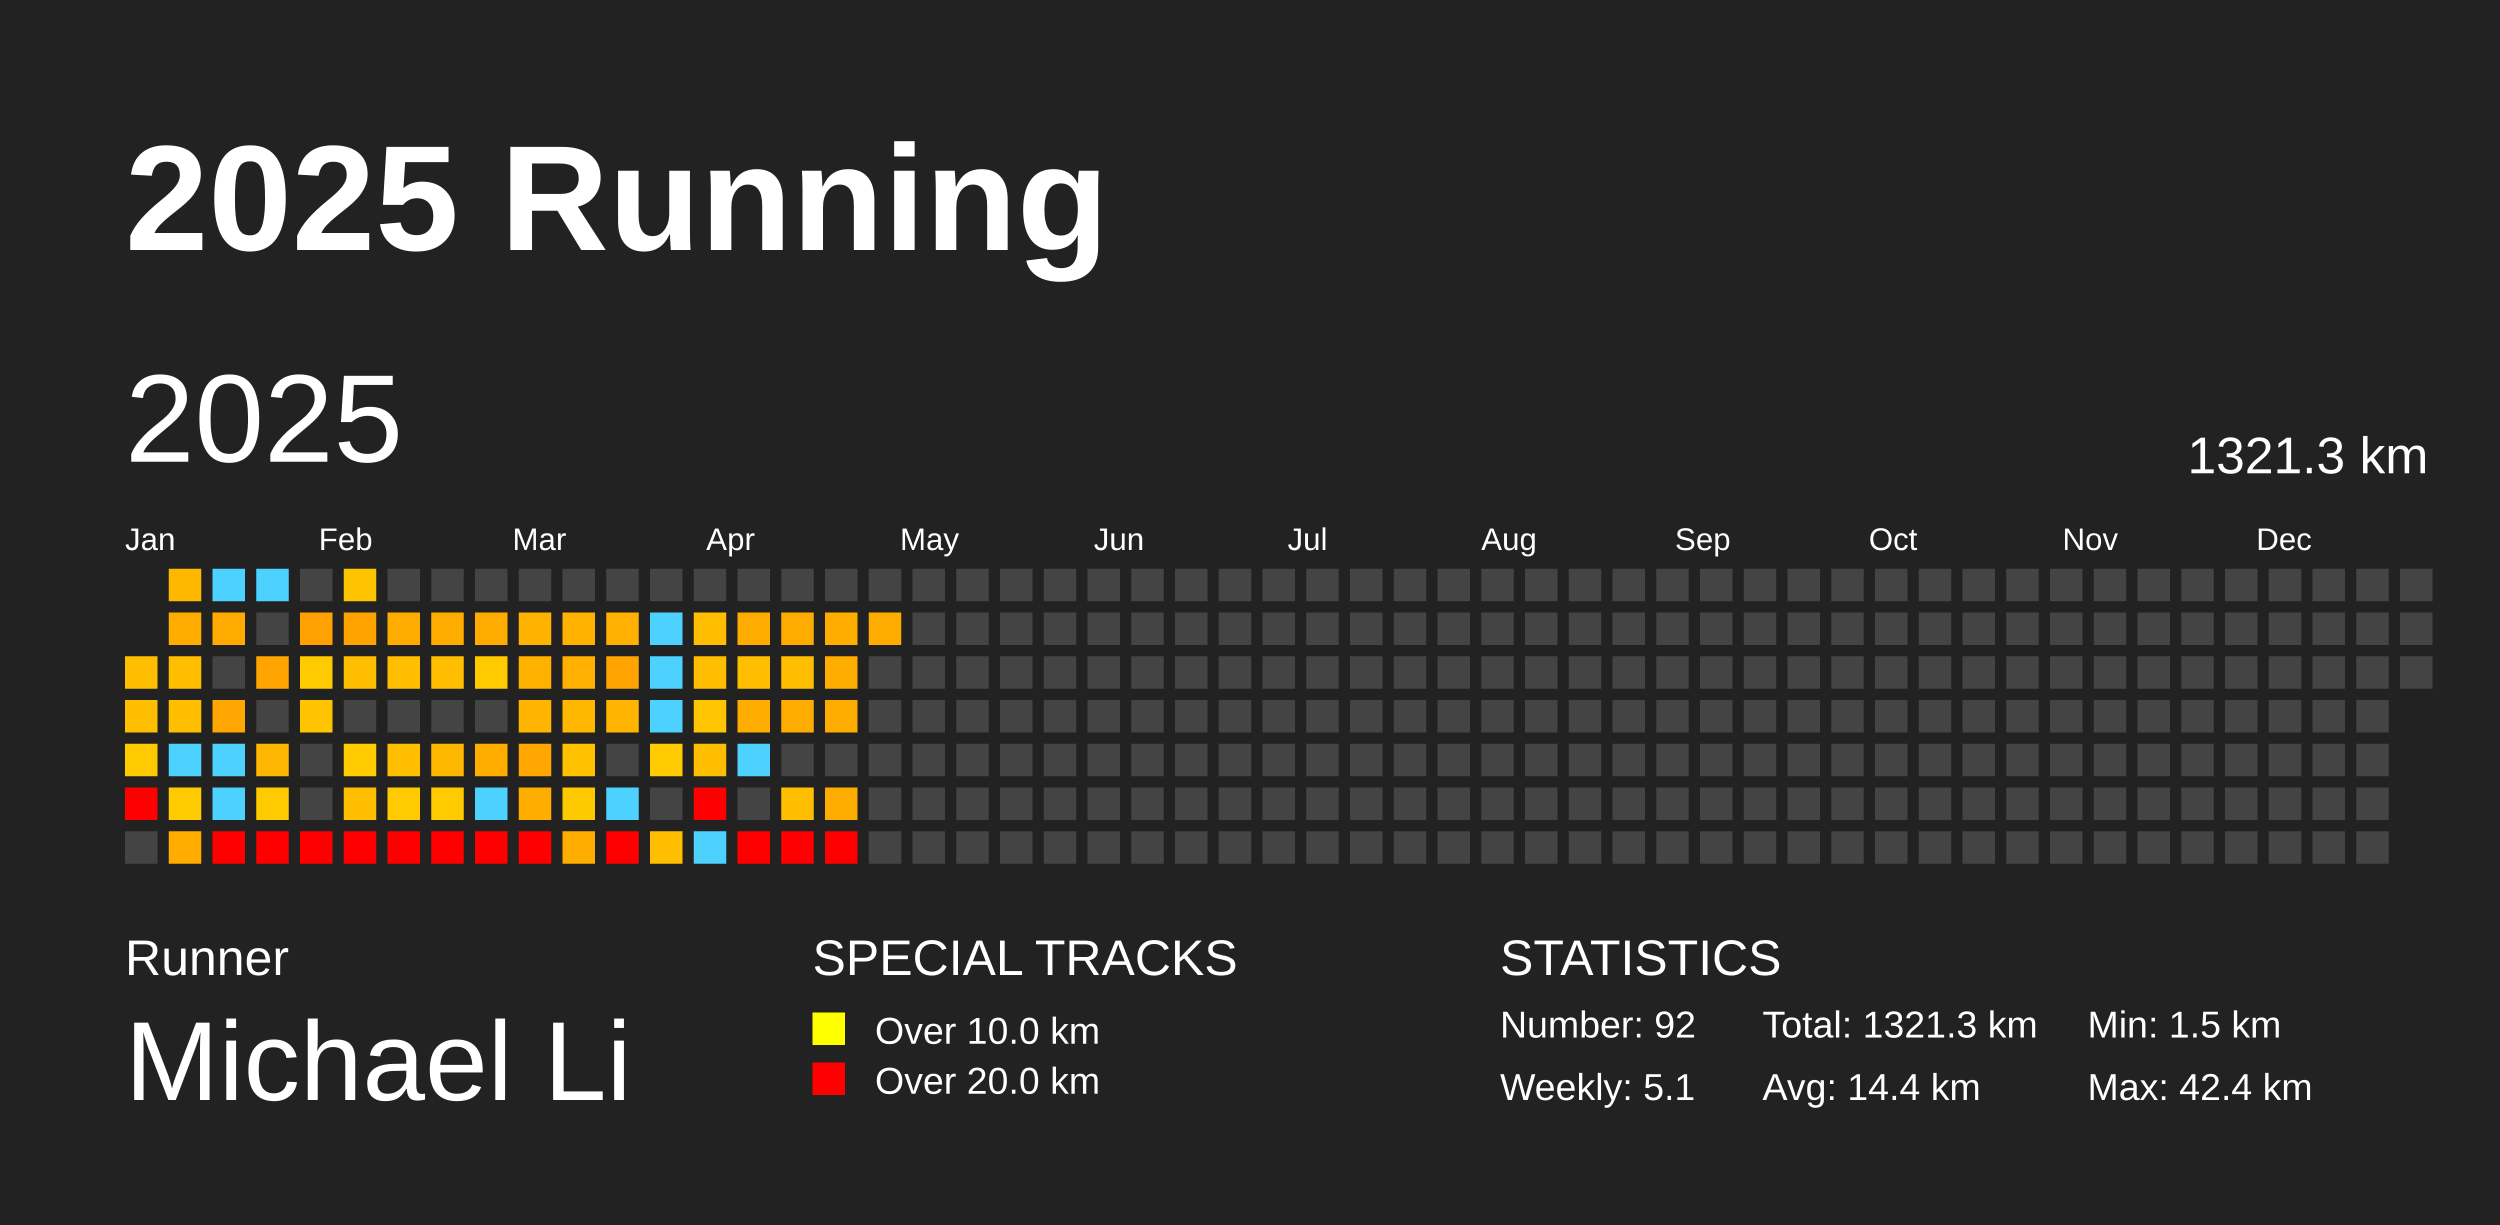
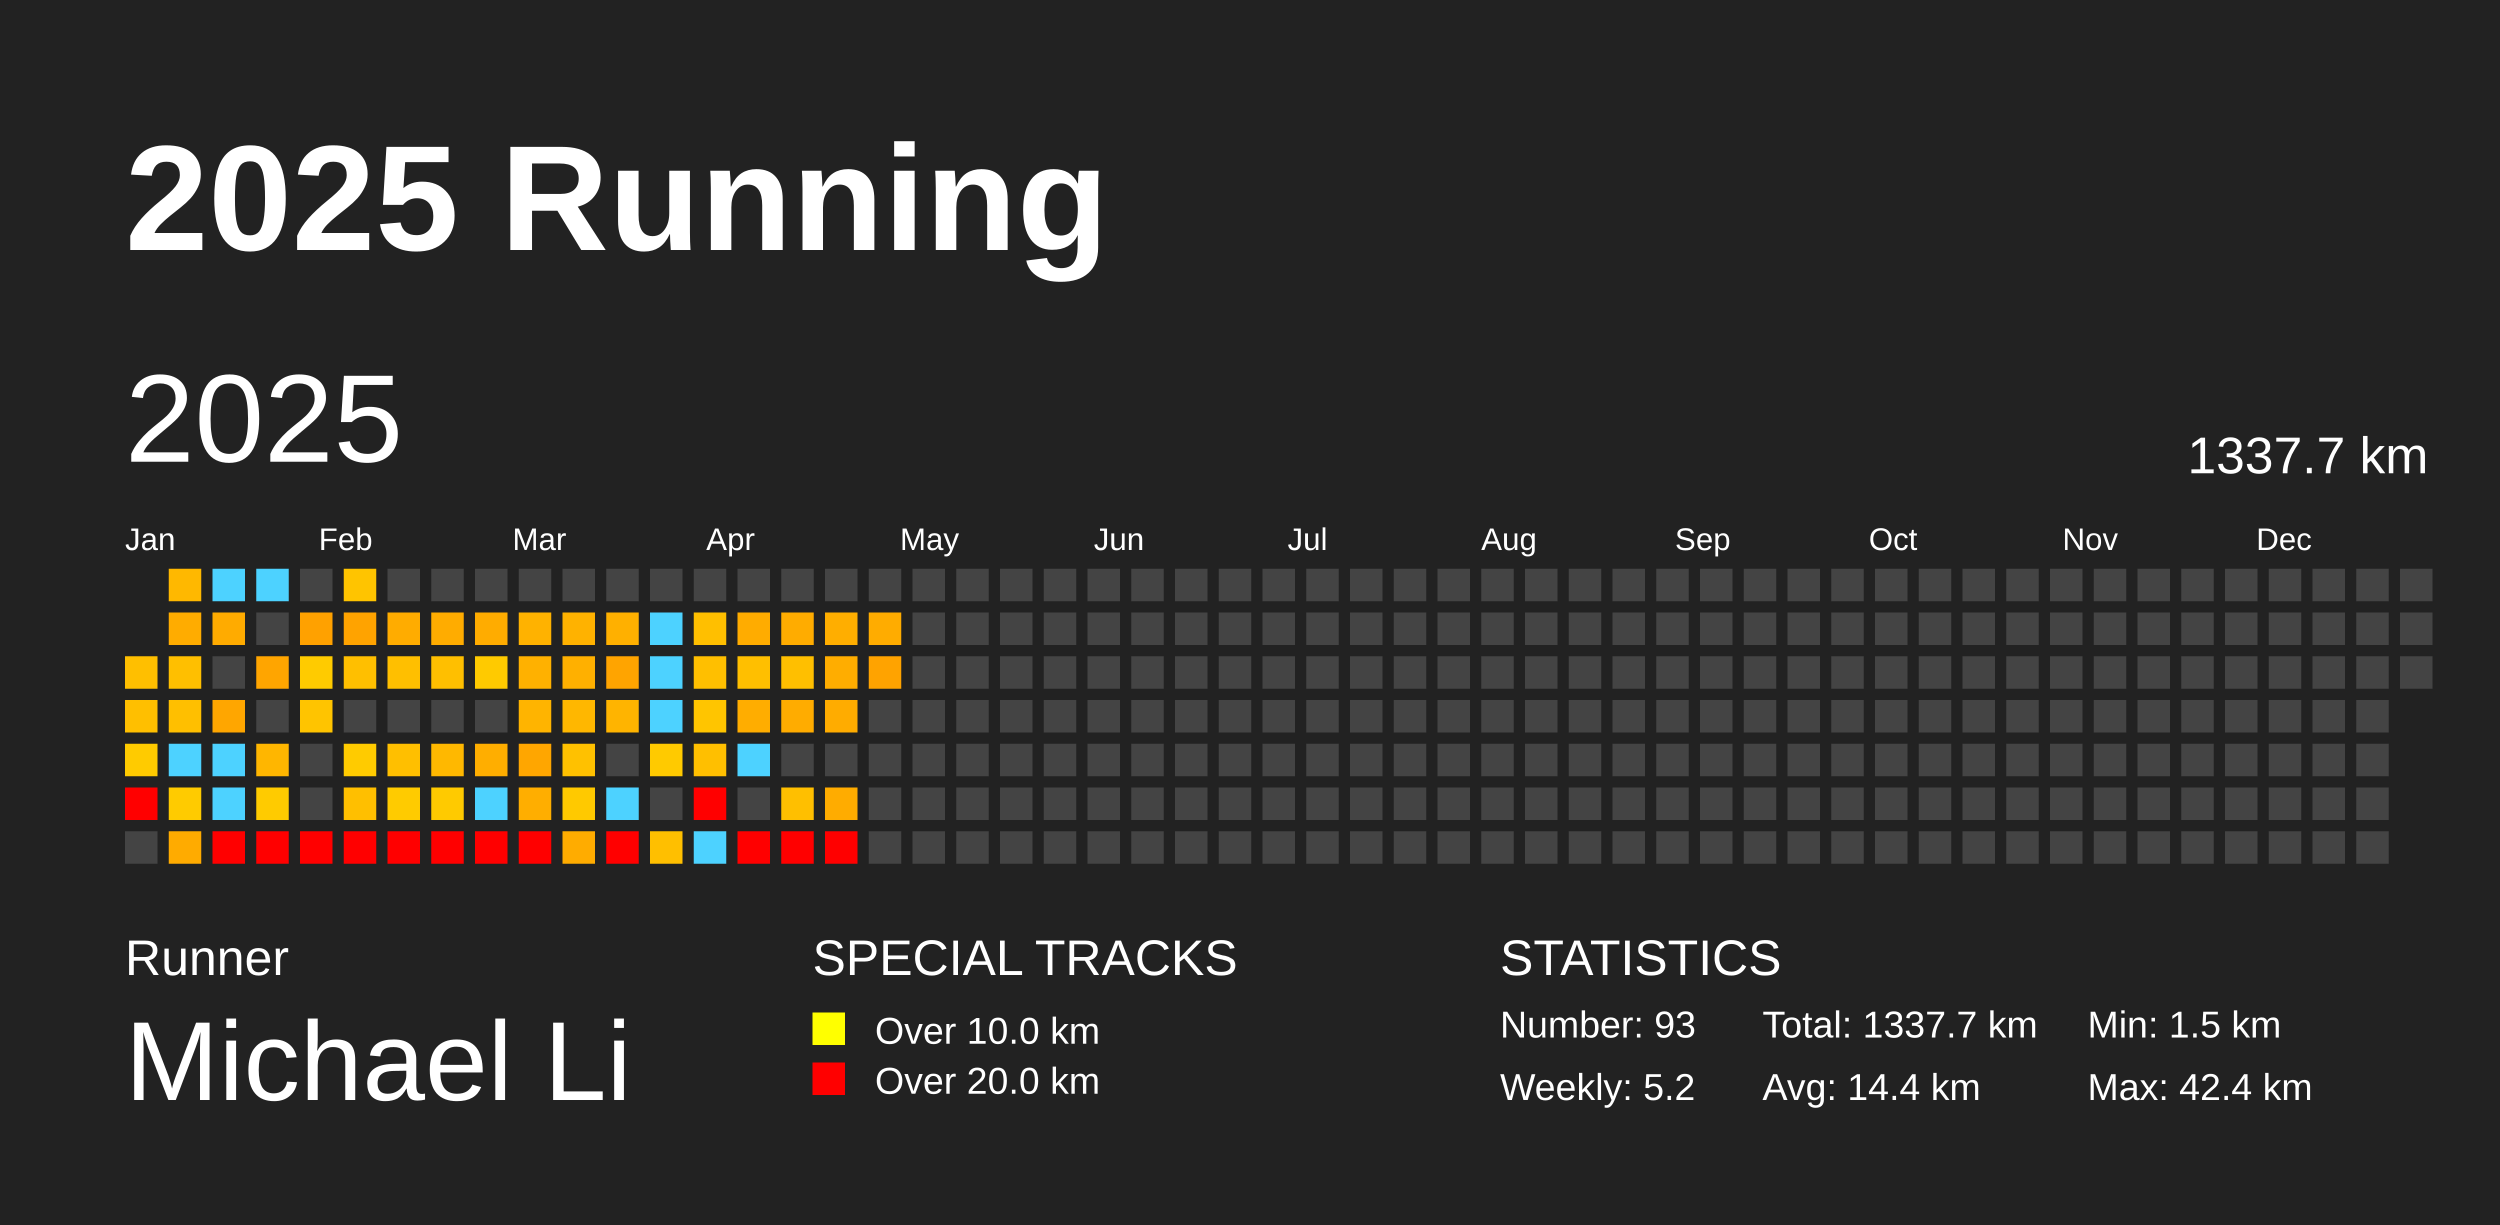
<svg xmlns="http://www.w3.org/2000/svg" baseProfile="full" height="98mm" version="1.1" viewBox="0,0,200,98" width="200mm">
  <defs />
  <rect fill="#222222" height="98" width="200" x="0" y="0" />
  <text fill="#FFFFFF" style="font-size:12px; font-family:Arial; font-weight:bold;" x="10" y="20">2025 Running</text>
  <text fill="#FFFFFF" style="font-size:4px; font-family:Arial" x="10" y="78">Runner</text>
  <text fill="#FFFFFF" style="font-size:9px; font-family:Arial" x="10" y="88">Michael Li</text>
  <text fill="#FFFFFF" style="font-size:4px; font-family:Arial" x="65" y="78">SPECIAL TRACKS</text>
  <rect fill="yellow" height="2.6" width="2.6" x="65" y="81" />
  <text fill="#FFFFFF" style="font-size:3px; font-family:Arial" x="70" y="83.5">Over 10.0 km</text>
  <rect fill="red" height="2.6" width="2.6" x="65" y="85" />
  <text fill="#FFFFFF" style="font-size:3px; font-family:Arial" x="70" y="87.5">Over 20.0 km</text>
  <text fill="#FFFFFF" style="font-size:4px; font-family:Arial" x="120" y="78">STATISTICS</text>
-   <text fill="#FFFFFF" style="font-size:3px; font-family:Arial" x="120" y="83">Number: 92</text>
-   <text fill="#FFFFFF" style="font-size:3px; font-family:Arial" x="120" y="88">Weekly: 5.1</text>
-   <text fill="#FFFFFF" style="font-size:3px; font-family:Arial" x="141" y="83">Total: 1321.3 km</text>
+   <text fill="#FFFFFF" style="font-size:3px; font-family:Arial" x="120" y="83">Number: 93</text>
+   <text fill="#FFFFFF" style="font-size:3px; font-family:Arial" x="120" y="88">Weekly: 5.2</text>
+   <text fill="#FFFFFF" style="font-size:3px; font-family:Arial" x="141" y="83">Total: 1337.7 km</text>
  <text fill="#FFFFFF" style="font-size:3px; font-family:Arial" x="141" y="88">Avg: 14.4 km</text>
  <text fill="#FFFFFF" style="font-size:3px; font-family:Arial" x="167" y="83">Min: 1.5 km</text>
  <text fill="#FFFFFF" style="font-size:3px; font-family:Arial" x="167" y="88">Max: 42.4 km</text>
  <text dominant-baseline="hanging" fill="#FFFFFF" style="font-size:10.0px; font-family:Arial;" x="10" y="30">2025</text>
-   <text dominant-baseline="hanging" fill="#FFFFFF" style="font-size:4.125px; font-family:Arial;" x="175" y="35">1321.3 km</text>
+   <text dominant-baseline="hanging" fill="#FFFFFF" style="font-size:4.125px; font-family:Arial;" x="175" y="35">1337.7 km</text>
  <text fill="#FFFFFF" style="font-size:2.5px; font-family:Arial" x="10.0" y="44">Jan</text>
  <text fill="#FFFFFF" style="font-size:2.5px; font-family:Arial" x="25.5" y="44">Feb</text>
  <text fill="#FFFFFF" style="font-size:2.5px; font-family:Arial" x="41.0" y="44">Mar</text>
  <text fill="#FFFFFF" style="font-size:2.5px; font-family:Arial" x="56.5" y="44">Apr</text>
  <text fill="#FFFFFF" style="font-size:2.5px; font-family:Arial" x="72.0" y="44">May</text>
  <text fill="#FFFFFF" style="font-size:2.5px; font-family:Arial" x="87.5" y="44">Jun</text>
  <text fill="#FFFFFF" style="font-size:2.5px; font-family:Arial" x="103.0" y="44">Jul</text>
  <text fill="#FFFFFF" style="font-size:2.5px; font-family:Arial" x="118.5" y="44">Aug</text>
  <text fill="#FFFFFF" style="font-size:2.5px; font-family:Arial" x="134.0" y="44">Sep</text>
  <text fill="#FFFFFF" style="font-size:2.5px; font-family:Arial" x="149.5" y="44">Oct</text>
  <text fill="#FFFFFF" style="font-size:2.5px; font-family:Arial" x="165.0" y="44">Nov</text>
  <text fill="#FFFFFF" style="font-size:2.5px; font-family:Arial" x="180.5" y="44">Dec</text>
  <rect fill="#ffbf00" height="2.6" width="2.6" x="10.0" y="52.5" />
  <rect fill="#ffbf00" height="2.6" width="2.6" x="10.0" y="56.0" />
  <rect fill="#ffcb00" height="2.6" width="2.6" x="10.0" y="59.5" />
  <rect fill="red" height="2.6" width="2.6" x="10.0" y="63.0" />
  <rect fill="#444444" height="2.6" width="2.6" x="10.0" y="66.5" />
  <rect fill="#ffb800" height="2.6" width="2.6" x="13.5" y="45.5" />
  <rect fill="#ffac00" height="2.6" width="2.6" x="13.5" y="49.0" />
  <rect fill="#ffbf00" height="2.6" width="2.6" x="13.5" y="52.5" />
  <rect fill="#ffbf00" height="2.6" width="2.6" x="13.5" y="56.0" />
  <rect fill="#4dd2ff" height="2.6" width="2.6" x="13.5" y="59.5" />
  <rect fill="#ffcb00" height="2.6" width="2.6" x="13.5" y="63.0" />
  <rect fill="#ffab00" height="2.6" width="2.6" x="13.5" y="66.5" />
  <rect fill="#4dd2ff" height="2.6" width="2.6" x="17.0" y="45.5" />
  <rect fill="#ffab00" height="2.6" width="2.6" x="17.0" y="49.0" />
  <rect fill="#444444" height="2.6" width="2.6" x="17.0" y="52.5" />
  <rect fill="#ffa600" height="2.6" width="2.6" x="17.0" y="56.0" />
  <rect fill="#4dd2ff" height="2.6" width="2.6" x="17.0" y="59.5" />
  <rect fill="#4dd2ff" height="2.6" width="2.6" x="17.0" y="63.0" />
  <rect fill="red" height="2.6" width="2.6" x="17.0" y="66.5" />
  <rect fill="#4dd2ff" height="2.6" width="2.6" x="20.5" y="45.5" />
  <rect fill="#444444" height="2.6" width="2.6" x="20.5" y="49.0" />
  <rect fill="#ffa500" height="2.6" width="2.6" x="20.5" y="52.5" />
  <rect fill="#444444" height="2.6" width="2.6" x="20.5" y="56.0" />
  <rect fill="#ffb600" height="2.6" width="2.6" x="20.5" y="59.5" />
  <rect fill="#ffcb00" height="2.6" width="2.6" x="20.5" y="63.0" />
  <rect fill="red" height="2.6" width="2.6" x="20.5" y="66.5" />
  <rect fill="#444444" height="2.6" width="2.6" x="24.0" y="45.5" />
  <rect fill="#ffa100" height="2.6" width="2.6" x="24.0" y="49.0" />
  <rect fill="#ffcb00" height="2.6" width="2.6" x="24.0" y="52.5" />
  <rect fill="#ffc400" height="2.6" width="2.6" x="24.0" y="56.0" />
  <rect fill="#444444" height="2.6" width="2.6" x="24.0" y="59.5" />
  <rect fill="#444444" height="2.6" width="2.6" x="24.0" y="63.0" />
  <rect fill="red" height="2.6" width="2.6" x="24.0" y="66.5" />
  <rect fill="#ffc400" height="2.6" width="2.6" x="27.5" y="45.5" />
  <rect fill="#ffa300" height="2.6" width="2.6" x="27.5" y="49.0" />
  <rect fill="#ffbf00" height="2.6" width="2.6" x="27.5" y="52.5" />
  <rect fill="#444444" height="2.6" width="2.6" x="27.5" y="56.0" />
  <rect fill="#ffcb00" height="2.6" width="2.6" x="27.5" y="59.5" />
  <rect fill="#ffbf00" height="2.6" width="2.6" x="27.5" y="63.0" />
  <rect fill="red" height="2.6" width="2.6" x="27.5" y="66.5" />
  <rect fill="#444444" height="2.6" width="2.6" x="31.0" y="45.5" />
  <rect fill="#ffac00" height="2.6" width="2.6" x="31.0" y="49.0" />
  <rect fill="#ffbf00" height="2.6" width="2.6" x="31.0" y="52.5" />
  <rect fill="#444444" height="2.6" width="2.6" x="31.0" y="56.0" />
  <rect fill="#ffbf00" height="2.6" width="2.6" x="31.0" y="59.5" />
  <rect fill="#ffcb00" height="2.6" width="2.6" x="31.0" y="63.0" />
  <rect fill="red" height="2.6" width="2.6" x="31.0" y="66.5" />
  <rect fill="#444444" height="2.6" width="2.6" x="34.5" y="45.5" />
  <rect fill="#ffac00" height="2.6" width="2.6" x="34.5" y="49.0" />
  <rect fill="#ffbf00" height="2.6" width="2.6" x="34.5" y="52.5" />
  <rect fill="#444444" height="2.6" width="2.6" x="34.5" y="56.0" />
  <rect fill="#ffb800" height="2.6" width="2.6" x="34.5" y="59.5" />
  <rect fill="#ffca00" height="2.6" width="2.6" x="34.5" y="63.0" />
  <rect fill="red" height="2.6" width="2.6" x="34.5" y="66.5" />
  <rect fill="#444444" height="2.6" width="2.6" x="38.0" y="45.5" />
  <rect fill="#ffac00" height="2.6" width="2.6" x="38.0" y="49.0" />
  <rect fill="#ffca00" height="2.6" width="2.6" x="38.0" y="52.5" />
  <rect fill="#444444" height="2.6" width="2.6" x="38.0" y="56.0" />
  <rect fill="#ffae00" height="2.6" width="2.6" x="38.0" y="59.5" />
  <rect fill="#4dd2ff" height="2.6" width="2.6" x="38.0" y="63.0" />
  <rect fill="red" height="2.6" width="2.6" x="38.0" y="66.5" />
  <rect fill="#444444" height="2.6" width="2.6" x="41.5" y="45.5" />
  <rect fill="#ffb200" height="2.6" width="2.6" x="41.5" y="49.0" />
  <rect fill="#ffb100" height="2.6" width="2.6" x="41.5" y="52.5" />
  <rect fill="#ffb400" height="2.6" width="2.6" x="41.5" y="56.0" />
  <rect fill="#ffa600" height="2.6" width="2.6" x="41.5" y="59.5" />
  <rect fill="#ffae00" height="2.6" width="2.6" x="41.5" y="63.0" />
  <rect fill="red" height="2.6" width="2.6" x="41.5" y="66.5" />
  <rect fill="#444444" height="2.6" width="2.6" x="45.0" y="45.5" />
  <rect fill="#ffb200" height="2.6" width="2.6" x="45.0" y="49.0" />
  <rect fill="#ffb000" height="2.6" width="2.6" x="45.0" y="52.5" />
  <rect fill="#ffb700" height="2.6" width="2.6" x="45.0" y="56.0" />
  <rect fill="#ffc100" height="2.6" width="2.6" x="45.0" y="59.5" />
  <rect fill="#ffc900" height="2.6" width="2.6" x="45.0" y="63.0" />
  <rect fill="#ffac00" height="2.6" width="2.6" x="45.0" y="66.5" />
  <rect fill="#444444" height="2.6" width="2.6" x="48.5" y="45.5" />
  <rect fill="#ffb000" height="2.6" width="2.6" x="48.5" y="49.0" />
  <rect fill="#ffa400" height="2.6" width="2.6" x="48.5" y="52.5" />
  <rect fill="#ffb400" height="2.6" width="2.6" x="48.5" y="56.0" />
  <rect fill="#444444" height="2.6" width="2.6" x="48.5" y="59.5" />
  <rect fill="#4dd2ff" height="2.6" width="2.6" x="48.5" y="63.0" />
  <rect fill="red" height="2.6" width="2.6" x="48.5" y="66.5" />
  <rect fill="#444444" height="2.6" width="2.6" x="52.0" y="45.5" />
  <rect fill="#4dd2ff" height="2.6" width="2.6" x="52.0" y="49.0" />
  <rect fill="#4dd2ff" height="2.6" width="2.6" x="52.0" y="52.5" />
  <rect fill="#4dd2ff" height="2.6" width="2.6" x="52.0" y="56.0" />
  <rect fill="#ffca00" height="2.6" width="2.6" x="52.0" y="59.5" />
  <rect fill="#444444" height="2.6" width="2.6" x="52.0" y="63.0" />
  <rect fill="#ffbf00" height="2.6" width="2.6" x="52.0" y="66.5" />
  <rect fill="#444444" height="2.6" width="2.6" x="55.5" y="45.5" />
  <rect fill="#ffbf00" height="2.6" width="2.6" x="55.5" y="49.0" />
  <rect fill="#ffbf00" height="2.6" width="2.6" x="55.5" y="52.5" />
  <rect fill="#ffc500" height="2.6" width="2.6" x="55.5" y="56.0" />
  <rect fill="#ffbf00" height="2.6" width="2.6" x="55.5" y="59.5" />
  <rect fill="red" height="2.6" width="2.6" x="55.5" y="63.0" />
  <rect fill="#4dd2ff" height="2.6" width="2.6" x="55.5" y="66.5" />
  <rect fill="#444444" height="2.6" width="2.6" x="59.0" y="45.5" />
  <rect fill="#ffac00" height="2.6" width="2.6" x="59.0" y="49.0" />
  <rect fill="#ffbf00" height="2.6" width="2.6" x="59.0" y="52.5" />
  <rect fill="#ffad00" height="2.6" width="2.6" x="59.0" y="56.0" />
  <rect fill="#4dd2ff" height="2.6" width="2.6" x="59.0" y="59.5" />
  <rect fill="#444444" height="2.6" width="2.6" x="59.0" y="63.0" />
  <rect fill="red" height="2.6" width="2.6" x="59.0" y="66.5" />
  <rect fill="#444444" height="2.6" width="2.6" x="62.5" y="45.5" />
  <rect fill="#ffac00" height="2.6" width="2.6" x="62.5" y="49.0" />
  <rect fill="#ffbf00" height="2.6" width="2.6" x="62.5" y="52.5" />
  <rect fill="#ffac00" height="2.6" width="2.6" x="62.5" y="56.0" />
  <rect fill="#444444" height="2.6" width="2.6" x="62.5" y="59.5" />
  <rect fill="#ffbf00" height="2.6" width="2.6" x="62.5" y="63.0" />
  <rect fill="red" height="2.6" width="2.6" x="62.5" y="66.5" />
  <rect fill="#444444" height="2.6" width="2.6" x="66.0" y="45.5" />
  <rect fill="#ffae00" height="2.6" width="2.6" x="66.0" y="49.0" />
  <rect fill="#ffad00" height="2.6" width="2.6" x="66.0" y="52.5" />
  <rect fill="#ffac00" height="2.6" width="2.6" x="66.0" y="56.0" />
  <rect fill="#444444" height="2.6" width="2.6" x="66.0" y="59.5" />
  <rect fill="#ffac00" height="2.6" width="2.6" x="66.0" y="63.0" />
  <rect fill="red" height="2.6" width="2.6" x="66.0" y="66.5" />
  <rect fill="#444444" height="2.6" width="2.6" x="69.5" y="45.5" />
  <rect fill="#ffac00" height="2.6" width="2.6" x="69.5" y="49.0" />
-   <rect fill="#444444" height="2.6" width="2.6" x="69.5" y="52.5" />
+   <rect fill="#ffa300" height="2.6" width="2.6" x="69.5" y="52.5" />
  <rect fill="#444444" height="2.6" width="2.6" x="69.5" y="56.0" />
  <rect fill="#444444" height="2.6" width="2.6" x="69.5" y="59.5" />
  <rect fill="#444444" height="2.6" width="2.6" x="69.5" y="63.0" />
  <rect fill="#444444" height="2.6" width="2.6" x="69.5" y="66.5" />
  <rect fill="#444444" height="2.6" width="2.6" x="73.0" y="45.5" />
  <rect fill="#444444" height="2.6" width="2.6" x="73.0" y="49.0" />
  <rect fill="#444444" height="2.6" width="2.6" x="73.0" y="52.5" />
  <rect fill="#444444" height="2.6" width="2.6" x="73.0" y="56.0" />
  <rect fill="#444444" height="2.6" width="2.6" x="73.0" y="59.5" />
  <rect fill="#444444" height="2.6" width="2.6" x="73.0" y="63.0" />
  <rect fill="#444444" height="2.6" width="2.6" x="73.0" y="66.5" />
  <rect fill="#444444" height="2.6" width="2.6" x="76.5" y="45.5" />
  <rect fill="#444444" height="2.6" width="2.6" x="76.5" y="49.0" />
  <rect fill="#444444" height="2.6" width="2.6" x="76.5" y="52.5" />
  <rect fill="#444444" height="2.6" width="2.6" x="76.5" y="56.0" />
  <rect fill="#444444" height="2.6" width="2.6" x="76.5" y="59.5" />
  <rect fill="#444444" height="2.6" width="2.6" x="76.5" y="63.0" />
  <rect fill="#444444" height="2.6" width="2.6" x="76.5" y="66.5" />
  <rect fill="#444444" height="2.6" width="2.6" x="80.0" y="45.5" />
  <rect fill="#444444" height="2.6" width="2.6" x="80.0" y="49.0" />
  <rect fill="#444444" height="2.6" width="2.6" x="80.0" y="52.5" />
  <rect fill="#444444" height="2.6" width="2.6" x="80.0" y="56.0" />
  <rect fill="#444444" height="2.6" width="2.6" x="80.0" y="59.5" />
  <rect fill="#444444" height="2.6" width="2.6" x="80.0" y="63.0" />
  <rect fill="#444444" height="2.6" width="2.6" x="80.0" y="66.5" />
  <rect fill="#444444" height="2.6" width="2.6" x="83.5" y="45.5" />
  <rect fill="#444444" height="2.6" width="2.6" x="83.5" y="49.0" />
  <rect fill="#444444" height="2.6" width="2.6" x="83.5" y="52.5" />
  <rect fill="#444444" height="2.6" width="2.6" x="83.5" y="56.0" />
  <rect fill="#444444" height="2.6" width="2.6" x="83.5" y="59.5" />
  <rect fill="#444444" height="2.6" width="2.6" x="83.5" y="63.0" />
  <rect fill="#444444" height="2.6" width="2.6" x="83.5" y="66.5" />
  <rect fill="#444444" height="2.6" width="2.6" x="87.0" y="45.5" />
  <rect fill="#444444" height="2.6" width="2.6" x="87.0" y="49.0" />
  <rect fill="#444444" height="2.6" width="2.6" x="87.0" y="52.5" />
  <rect fill="#444444" height="2.6" width="2.6" x="87.0" y="56.0" />
  <rect fill="#444444" height="2.6" width="2.6" x="87.0" y="59.5" />
  <rect fill="#444444" height="2.6" width="2.6" x="87.0" y="63.0" />
  <rect fill="#444444" height="2.6" width="2.6" x="87.0" y="66.5" />
  <rect fill="#444444" height="2.6" width="2.6" x="90.5" y="45.5" />
  <rect fill="#444444" height="2.6" width="2.6" x="90.5" y="49.0" />
  <rect fill="#444444" height="2.6" width="2.6" x="90.5" y="52.5" />
  <rect fill="#444444" height="2.6" width="2.6" x="90.5" y="56.0" />
  <rect fill="#444444" height="2.6" width="2.6" x="90.5" y="59.5" />
  <rect fill="#444444" height="2.6" width="2.6" x="90.5" y="63.0" />
  <rect fill="#444444" height="2.6" width="2.6" x="90.5" y="66.5" />
  <rect fill="#444444" height="2.6" width="2.6" x="94.0" y="45.5" />
  <rect fill="#444444" height="2.6" width="2.6" x="94.0" y="49.0" />
  <rect fill="#444444" height="2.6" width="2.6" x="94.0" y="52.5" />
  <rect fill="#444444" height="2.6" width="2.6" x="94.0" y="56.0" />
  <rect fill="#444444" height="2.6" width="2.6" x="94.0" y="59.5" />
  <rect fill="#444444" height="2.6" width="2.6" x="94.0" y="63.0" />
  <rect fill="#444444" height="2.6" width="2.6" x="94.0" y="66.5" />
  <rect fill="#444444" height="2.6" width="2.6" x="97.5" y="45.5" />
  <rect fill="#444444" height="2.6" width="2.6" x="97.5" y="49.0" />
  <rect fill="#444444" height="2.6" width="2.6" x="97.5" y="52.5" />
  <rect fill="#444444" height="2.6" width="2.6" x="97.5" y="56.0" />
  <rect fill="#444444" height="2.6" width="2.6" x="97.5" y="59.5" />
  <rect fill="#444444" height="2.6" width="2.6" x="97.5" y="63.0" />
  <rect fill="#444444" height="2.6" width="2.6" x="97.5" y="66.5" />
  <rect fill="#444444" height="2.6" width="2.6" x="101.0" y="45.5" />
  <rect fill="#444444" height="2.6" width="2.6" x="101.0" y="49.0" />
  <rect fill="#444444" height="2.6" width="2.6" x="101.0" y="52.5" />
  <rect fill="#444444" height="2.6" width="2.6" x="101.0" y="56.0" />
  <rect fill="#444444" height="2.6" width="2.6" x="101.0" y="59.5" />
  <rect fill="#444444" height="2.6" width="2.6" x="101.0" y="63.0" />
  <rect fill="#444444" height="2.6" width="2.6" x="101.0" y="66.5" />
  <rect fill="#444444" height="2.6" width="2.6" x="104.5" y="45.5" />
  <rect fill="#444444" height="2.6" width="2.6" x="104.5" y="49.0" />
  <rect fill="#444444" height="2.6" width="2.6" x="104.5" y="52.5" />
  <rect fill="#444444" height="2.6" width="2.6" x="104.5" y="56.0" />
  <rect fill="#444444" height="2.6" width="2.6" x="104.5" y="59.5" />
  <rect fill="#444444" height="2.6" width="2.6" x="104.5" y="63.0" />
  <rect fill="#444444" height="2.6" width="2.6" x="104.5" y="66.5" />
  <rect fill="#444444" height="2.6" width="2.6" x="108.0" y="45.5" />
  <rect fill="#444444" height="2.6" width="2.6" x="108.0" y="49.0" />
  <rect fill="#444444" height="2.6" width="2.6" x="108.0" y="52.5" />
  <rect fill="#444444" height="2.6" width="2.6" x="108.0" y="56.0" />
  <rect fill="#444444" height="2.6" width="2.6" x="108.0" y="59.5" />
  <rect fill="#444444" height="2.6" width="2.6" x="108.0" y="63.0" />
  <rect fill="#444444" height="2.6" width="2.6" x="108.0" y="66.5" />
  <rect fill="#444444" height="2.6" width="2.6" x="111.5" y="45.5" />
  <rect fill="#444444" height="2.6" width="2.6" x="111.5" y="49.0" />
  <rect fill="#444444" height="2.6" width="2.6" x="111.5" y="52.5" />
  <rect fill="#444444" height="2.6" width="2.6" x="111.5" y="56.0" />
  <rect fill="#444444" height="2.6" width="2.6" x="111.5" y="59.5" />
  <rect fill="#444444" height="2.6" width="2.6" x="111.5" y="63.0" />
  <rect fill="#444444" height="2.6" width="2.6" x="111.5" y="66.5" />
  <rect fill="#444444" height="2.6" width="2.6" x="115.0" y="45.5" />
  <rect fill="#444444" height="2.6" width="2.6" x="115.0" y="49.0" />
  <rect fill="#444444" height="2.6" width="2.6" x="115.0" y="52.5" />
  <rect fill="#444444" height="2.6" width="2.6" x="115.0" y="56.0" />
  <rect fill="#444444" height="2.6" width="2.6" x="115.0" y="59.5" />
  <rect fill="#444444" height="2.6" width="2.6" x="115.0" y="63.0" />
  <rect fill="#444444" height="2.6" width="2.6" x="115.0" y="66.5" />
  <rect fill="#444444" height="2.6" width="2.6" x="118.5" y="45.5" />
  <rect fill="#444444" height="2.6" width="2.6" x="118.5" y="49.0" />
  <rect fill="#444444" height="2.6" width="2.6" x="118.5" y="52.5" />
  <rect fill="#444444" height="2.6" width="2.6" x="118.5" y="56.0" />
  <rect fill="#444444" height="2.6" width="2.6" x="118.5" y="59.5" />
  <rect fill="#444444" height="2.6" width="2.6" x="118.5" y="63.0" />
  <rect fill="#444444" height="2.6" width="2.6" x="118.5" y="66.5" />
  <rect fill="#444444" height="2.6" width="2.6" x="122.0" y="45.5" />
  <rect fill="#444444" height="2.6" width="2.6" x="122.0" y="49.0" />
  <rect fill="#444444" height="2.6" width="2.6" x="122.0" y="52.5" />
  <rect fill="#444444" height="2.6" width="2.6" x="122.0" y="56.0" />
  <rect fill="#444444" height="2.6" width="2.6" x="122.0" y="59.5" />
  <rect fill="#444444" height="2.6" width="2.6" x="122.0" y="63.0" />
  <rect fill="#444444" height="2.6" width="2.6" x="122.0" y="66.5" />
  <rect fill="#444444" height="2.6" width="2.6" x="125.5" y="45.5" />
  <rect fill="#444444" height="2.6" width="2.6" x="125.5" y="49.0" />
  <rect fill="#444444" height="2.6" width="2.6" x="125.5" y="52.5" />
  <rect fill="#444444" height="2.6" width="2.6" x="125.5" y="56.0" />
  <rect fill="#444444" height="2.6" width="2.6" x="125.5" y="59.5" />
  <rect fill="#444444" height="2.6" width="2.6" x="125.5" y="63.0" />
  <rect fill="#444444" height="2.6" width="2.6" x="125.5" y="66.5" />
  <rect fill="#444444" height="2.6" width="2.6" x="129.0" y="45.5" />
  <rect fill="#444444" height="2.6" width="2.6" x="129.0" y="49.0" />
  <rect fill="#444444" height="2.6" width="2.6" x="129.0" y="52.5" />
  <rect fill="#444444" height="2.6" width="2.6" x="129.0" y="56.0" />
  <rect fill="#444444" height="2.6" width="2.6" x="129.0" y="59.5" />
  <rect fill="#444444" height="2.6" width="2.6" x="129.0" y="63.0" />
  <rect fill="#444444" height="2.6" width="2.6" x="129.0" y="66.5" />
  <rect fill="#444444" height="2.6" width="2.6" x="132.5" y="45.5" />
  <rect fill="#444444" height="2.6" width="2.6" x="132.5" y="49.0" />
  <rect fill="#444444" height="2.6" width="2.6" x="132.5" y="52.5" />
  <rect fill="#444444" height="2.6" width="2.6" x="132.5" y="56.0" />
  <rect fill="#444444" height="2.6" width="2.6" x="132.5" y="59.5" />
  <rect fill="#444444" height="2.6" width="2.6" x="132.5" y="63.0" />
  <rect fill="#444444" height="2.6" width="2.6" x="132.5" y="66.5" />
  <rect fill="#444444" height="2.6" width="2.6" x="136.0" y="45.5" />
  <rect fill="#444444" height="2.6" width="2.6" x="136.0" y="49.0" />
  <rect fill="#444444" height="2.6" width="2.6" x="136.0" y="52.5" />
  <rect fill="#444444" height="2.6" width="2.6" x="136.0" y="56.0" />
  <rect fill="#444444" height="2.6" width="2.6" x="136.0" y="59.5" />
  <rect fill="#444444" height="2.6" width="2.6" x="136.0" y="63.0" />
  <rect fill="#444444" height="2.6" width="2.6" x="136.0" y="66.5" />
  <rect fill="#444444" height="2.6" width="2.6" x="139.5" y="45.5" />
  <rect fill="#444444" height="2.6" width="2.6" x="139.5" y="49.0" />
  <rect fill="#444444" height="2.6" width="2.6" x="139.5" y="52.5" />
  <rect fill="#444444" height="2.6" width="2.6" x="139.5" y="56.0" />
  <rect fill="#444444" height="2.6" width="2.6" x="139.5" y="59.5" />
  <rect fill="#444444" height="2.6" width="2.6" x="139.5" y="63.0" />
  <rect fill="#444444" height="2.6" width="2.6" x="139.5" y="66.5" />
  <rect fill="#444444" height="2.6" width="2.6" x="143.0" y="45.5" />
  <rect fill="#444444" height="2.6" width="2.6" x="143.0" y="49.0" />
  <rect fill="#444444" height="2.6" width="2.6" x="143.0" y="52.5" />
  <rect fill="#444444" height="2.6" width="2.6" x="143.0" y="56.0" />
  <rect fill="#444444" height="2.6" width="2.6" x="143.0" y="59.5" />
  <rect fill="#444444" height="2.6" width="2.6" x="143.0" y="63.0" />
  <rect fill="#444444" height="2.6" width="2.6" x="143.0" y="66.5" />
  <rect fill="#444444" height="2.6" width="2.6" x="146.5" y="45.5" />
  <rect fill="#444444" height="2.6" width="2.6" x="146.5" y="49.0" />
  <rect fill="#444444" height="2.6" width="2.6" x="146.5" y="52.5" />
  <rect fill="#444444" height="2.6" width="2.6" x="146.5" y="56.0" />
  <rect fill="#444444" height="2.6" width="2.6" x="146.5" y="59.5" />
  <rect fill="#444444" height="2.6" width="2.6" x="146.5" y="63.0" />
  <rect fill="#444444" height="2.6" width="2.6" x="146.5" y="66.5" />
  <rect fill="#444444" height="2.6" width="2.6" x="150.0" y="45.5" />
  <rect fill="#444444" height="2.6" width="2.6" x="150.0" y="49.0" />
  <rect fill="#444444" height="2.6" width="2.6" x="150.0" y="52.5" />
  <rect fill="#444444" height="2.6" width="2.6" x="150.0" y="56.0" />
  <rect fill="#444444" height="2.6" width="2.6" x="150.0" y="59.5" />
  <rect fill="#444444" height="2.6" width="2.6" x="150.0" y="63.0" />
  <rect fill="#444444" height="2.6" width="2.6" x="150.0" y="66.5" />
  <rect fill="#444444" height="2.6" width="2.6" x="153.5" y="45.5" />
  <rect fill="#444444" height="2.6" width="2.6" x="153.5" y="49.0" />
  <rect fill="#444444" height="2.6" width="2.6" x="153.5" y="52.5" />
  <rect fill="#444444" height="2.6" width="2.6" x="153.5" y="56.0" />
  <rect fill="#444444" height="2.6" width="2.6" x="153.5" y="59.5" />
  <rect fill="#444444" height="2.6" width="2.6" x="153.5" y="63.0" />
  <rect fill="#444444" height="2.6" width="2.6" x="153.5" y="66.5" />
  <rect fill="#444444" height="2.6" width="2.6" x="157.0" y="45.5" />
  <rect fill="#444444" height="2.6" width="2.6" x="157.0" y="49.0" />
  <rect fill="#444444" height="2.6" width="2.6" x="157.0" y="52.5" />
  <rect fill="#444444" height="2.6" width="2.6" x="157.0" y="56.0" />
  <rect fill="#444444" height="2.6" width="2.6" x="157.0" y="59.5" />
  <rect fill="#444444" height="2.6" width="2.6" x="157.0" y="63.0" />
  <rect fill="#444444" height="2.6" width="2.6" x="157.0" y="66.5" />
  <rect fill="#444444" height="2.6" width="2.6" x="160.5" y="45.5" />
  <rect fill="#444444" height="2.6" width="2.6" x="160.5" y="49.0" />
  <rect fill="#444444" height="2.6" width="2.6" x="160.5" y="52.5" />
  <rect fill="#444444" height="2.6" width="2.6" x="160.5" y="56.0" />
  <rect fill="#444444" height="2.6" width="2.6" x="160.5" y="59.5" />
  <rect fill="#444444" height="2.6" width="2.6" x="160.5" y="63.0" />
  <rect fill="#444444" height="2.6" width="2.6" x="160.5" y="66.5" />
  <rect fill="#444444" height="2.6" width="2.6" x="164.0" y="45.5" />
  <rect fill="#444444" height="2.6" width="2.6" x="164.0" y="49.0" />
  <rect fill="#444444" height="2.6" width="2.6" x="164.0" y="52.5" />
  <rect fill="#444444" height="2.6" width="2.6" x="164.0" y="56.0" />
  <rect fill="#444444" height="2.6" width="2.6" x="164.0" y="59.5" />
  <rect fill="#444444" height="2.6" width="2.6" x="164.0" y="63.0" />
  <rect fill="#444444" height="2.6" width="2.6" x="164.0" y="66.5" />
  <rect fill="#444444" height="2.6" width="2.6" x="167.5" y="45.5" />
  <rect fill="#444444" height="2.6" width="2.6" x="167.5" y="49.0" />
  <rect fill="#444444" height="2.6" width="2.6" x="167.5" y="52.5" />
  <rect fill="#444444" height="2.6" width="2.6" x="167.5" y="56.0" />
  <rect fill="#444444" height="2.6" width="2.6" x="167.5" y="59.5" />
  <rect fill="#444444" height="2.6" width="2.6" x="167.5" y="63.0" />
  <rect fill="#444444" height="2.6" width="2.6" x="167.5" y="66.5" />
  <rect fill="#444444" height="2.6" width="2.6" x="171.0" y="45.5" />
  <rect fill="#444444" height="2.6" width="2.6" x="171.0" y="49.0" />
  <rect fill="#444444" height="2.6" width="2.6" x="171.0" y="52.5" />
  <rect fill="#444444" height="2.6" width="2.6" x="171.0" y="56.0" />
  <rect fill="#444444" height="2.6" width="2.6" x="171.0" y="59.5" />
  <rect fill="#444444" height="2.6" width="2.6" x="171.0" y="63.0" />
  <rect fill="#444444" height="2.6" width="2.6" x="171.0" y="66.5" />
  <rect fill="#444444" height="2.6" width="2.6" x="174.5" y="45.5" />
  <rect fill="#444444" height="2.6" width="2.6" x="174.5" y="49.0" />
  <rect fill="#444444" height="2.6" width="2.6" x="174.5" y="52.5" />
  <rect fill="#444444" height="2.6" width="2.6" x="174.5" y="56.0" />
  <rect fill="#444444" height="2.6" width="2.6" x="174.5" y="59.5" />
  <rect fill="#444444" height="2.6" width="2.6" x="174.5" y="63.0" />
  <rect fill="#444444" height="2.6" width="2.6" x="174.5" y="66.5" />
  <rect fill="#444444" height="2.6" width="2.6" x="178.0" y="45.5" />
  <rect fill="#444444" height="2.6" width="2.6" x="178.0" y="49.0" />
  <rect fill="#444444" height="2.6" width="2.6" x="178.0" y="52.5" />
  <rect fill="#444444" height="2.6" width="2.6" x="178.0" y="56.0" />
  <rect fill="#444444" height="2.6" width="2.6" x="178.0" y="59.5" />
  <rect fill="#444444" height="2.6" width="2.6" x="178.0" y="63.0" />
  <rect fill="#444444" height="2.6" width="2.6" x="178.0" y="66.5" />
  <rect fill="#444444" height="2.6" width="2.6" x="181.5" y="45.5" />
  <rect fill="#444444" height="2.6" width="2.6" x="181.5" y="49.0" />
  <rect fill="#444444" height="2.6" width="2.6" x="181.5" y="52.5" />
  <rect fill="#444444" height="2.6" width="2.6" x="181.5" y="56.0" />
  <rect fill="#444444" height="2.6" width="2.6" x="181.5" y="59.5" />
  <rect fill="#444444" height="2.6" width="2.6" x="181.5" y="63.0" />
  <rect fill="#444444" height="2.6" width="2.6" x="181.5" y="66.5" />
  <rect fill="#444444" height="2.6" width="2.6" x="185.0" y="45.5" />
  <rect fill="#444444" height="2.6" width="2.6" x="185.0" y="49.0" />
  <rect fill="#444444" height="2.6" width="2.6" x="185.0" y="52.5" />
  <rect fill="#444444" height="2.6" width="2.6" x="185.0" y="56.0" />
  <rect fill="#444444" height="2.6" width="2.6" x="185.0" y="59.5" />
  <rect fill="#444444" height="2.6" width="2.6" x="185.0" y="63.0" />
  <rect fill="#444444" height="2.6" width="2.6" x="185.0" y="66.5" />
  <rect fill="#444444" height="2.6" width="2.6" x="188.5" y="45.5" />
  <rect fill="#444444" height="2.6" width="2.6" x="188.5" y="49.0" />
  <rect fill="#444444" height="2.6" width="2.6" x="188.5" y="52.5" />
  <rect fill="#444444" height="2.6" width="2.6" x="188.5" y="56.0" />
  <rect fill="#444444" height="2.6" width="2.6" x="188.5" y="59.5" />
  <rect fill="#444444" height="2.6" width="2.6" x="188.5" y="63.0" />
  <rect fill="#444444" height="2.6" width="2.6" x="188.5" y="66.5" />
  <rect fill="#444444" height="2.6" width="2.6" x="192.0" y="45.5" />
  <rect fill="#444444" height="2.6" width="2.6" x="192.0" y="49.0" />
  <rect fill="#444444" height="2.6" width="2.6" x="192.0" y="52.5" />
</svg>
